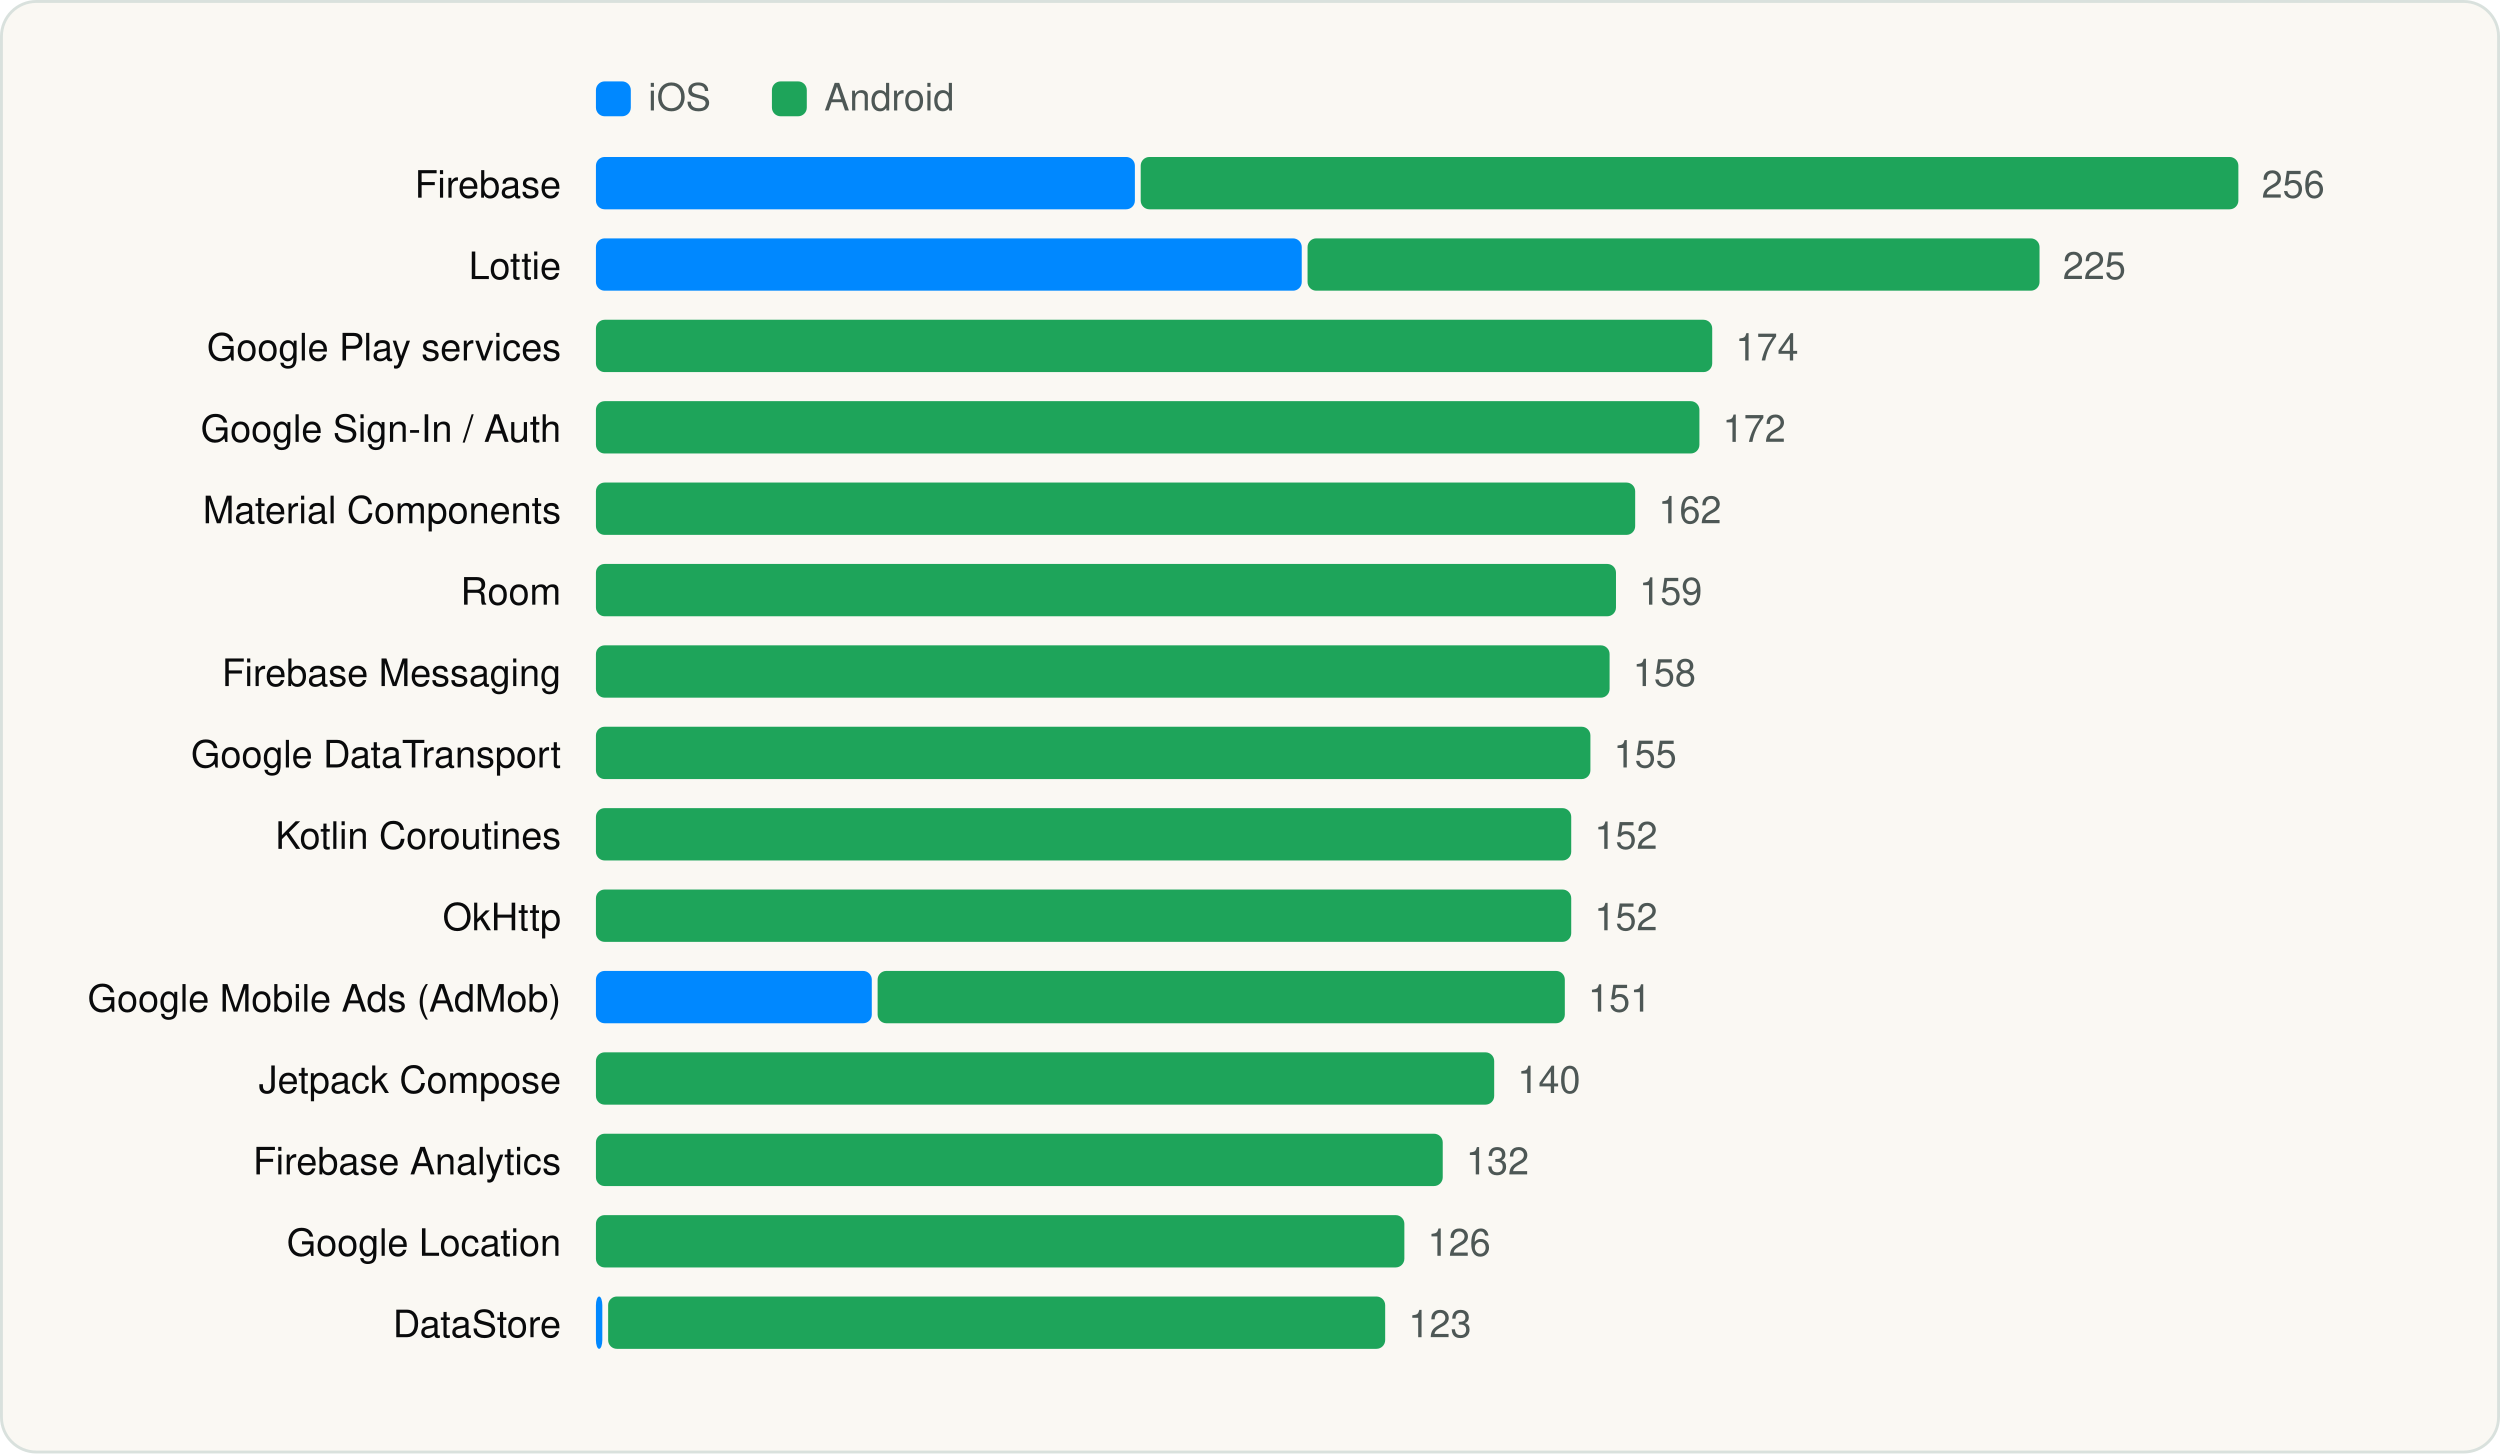
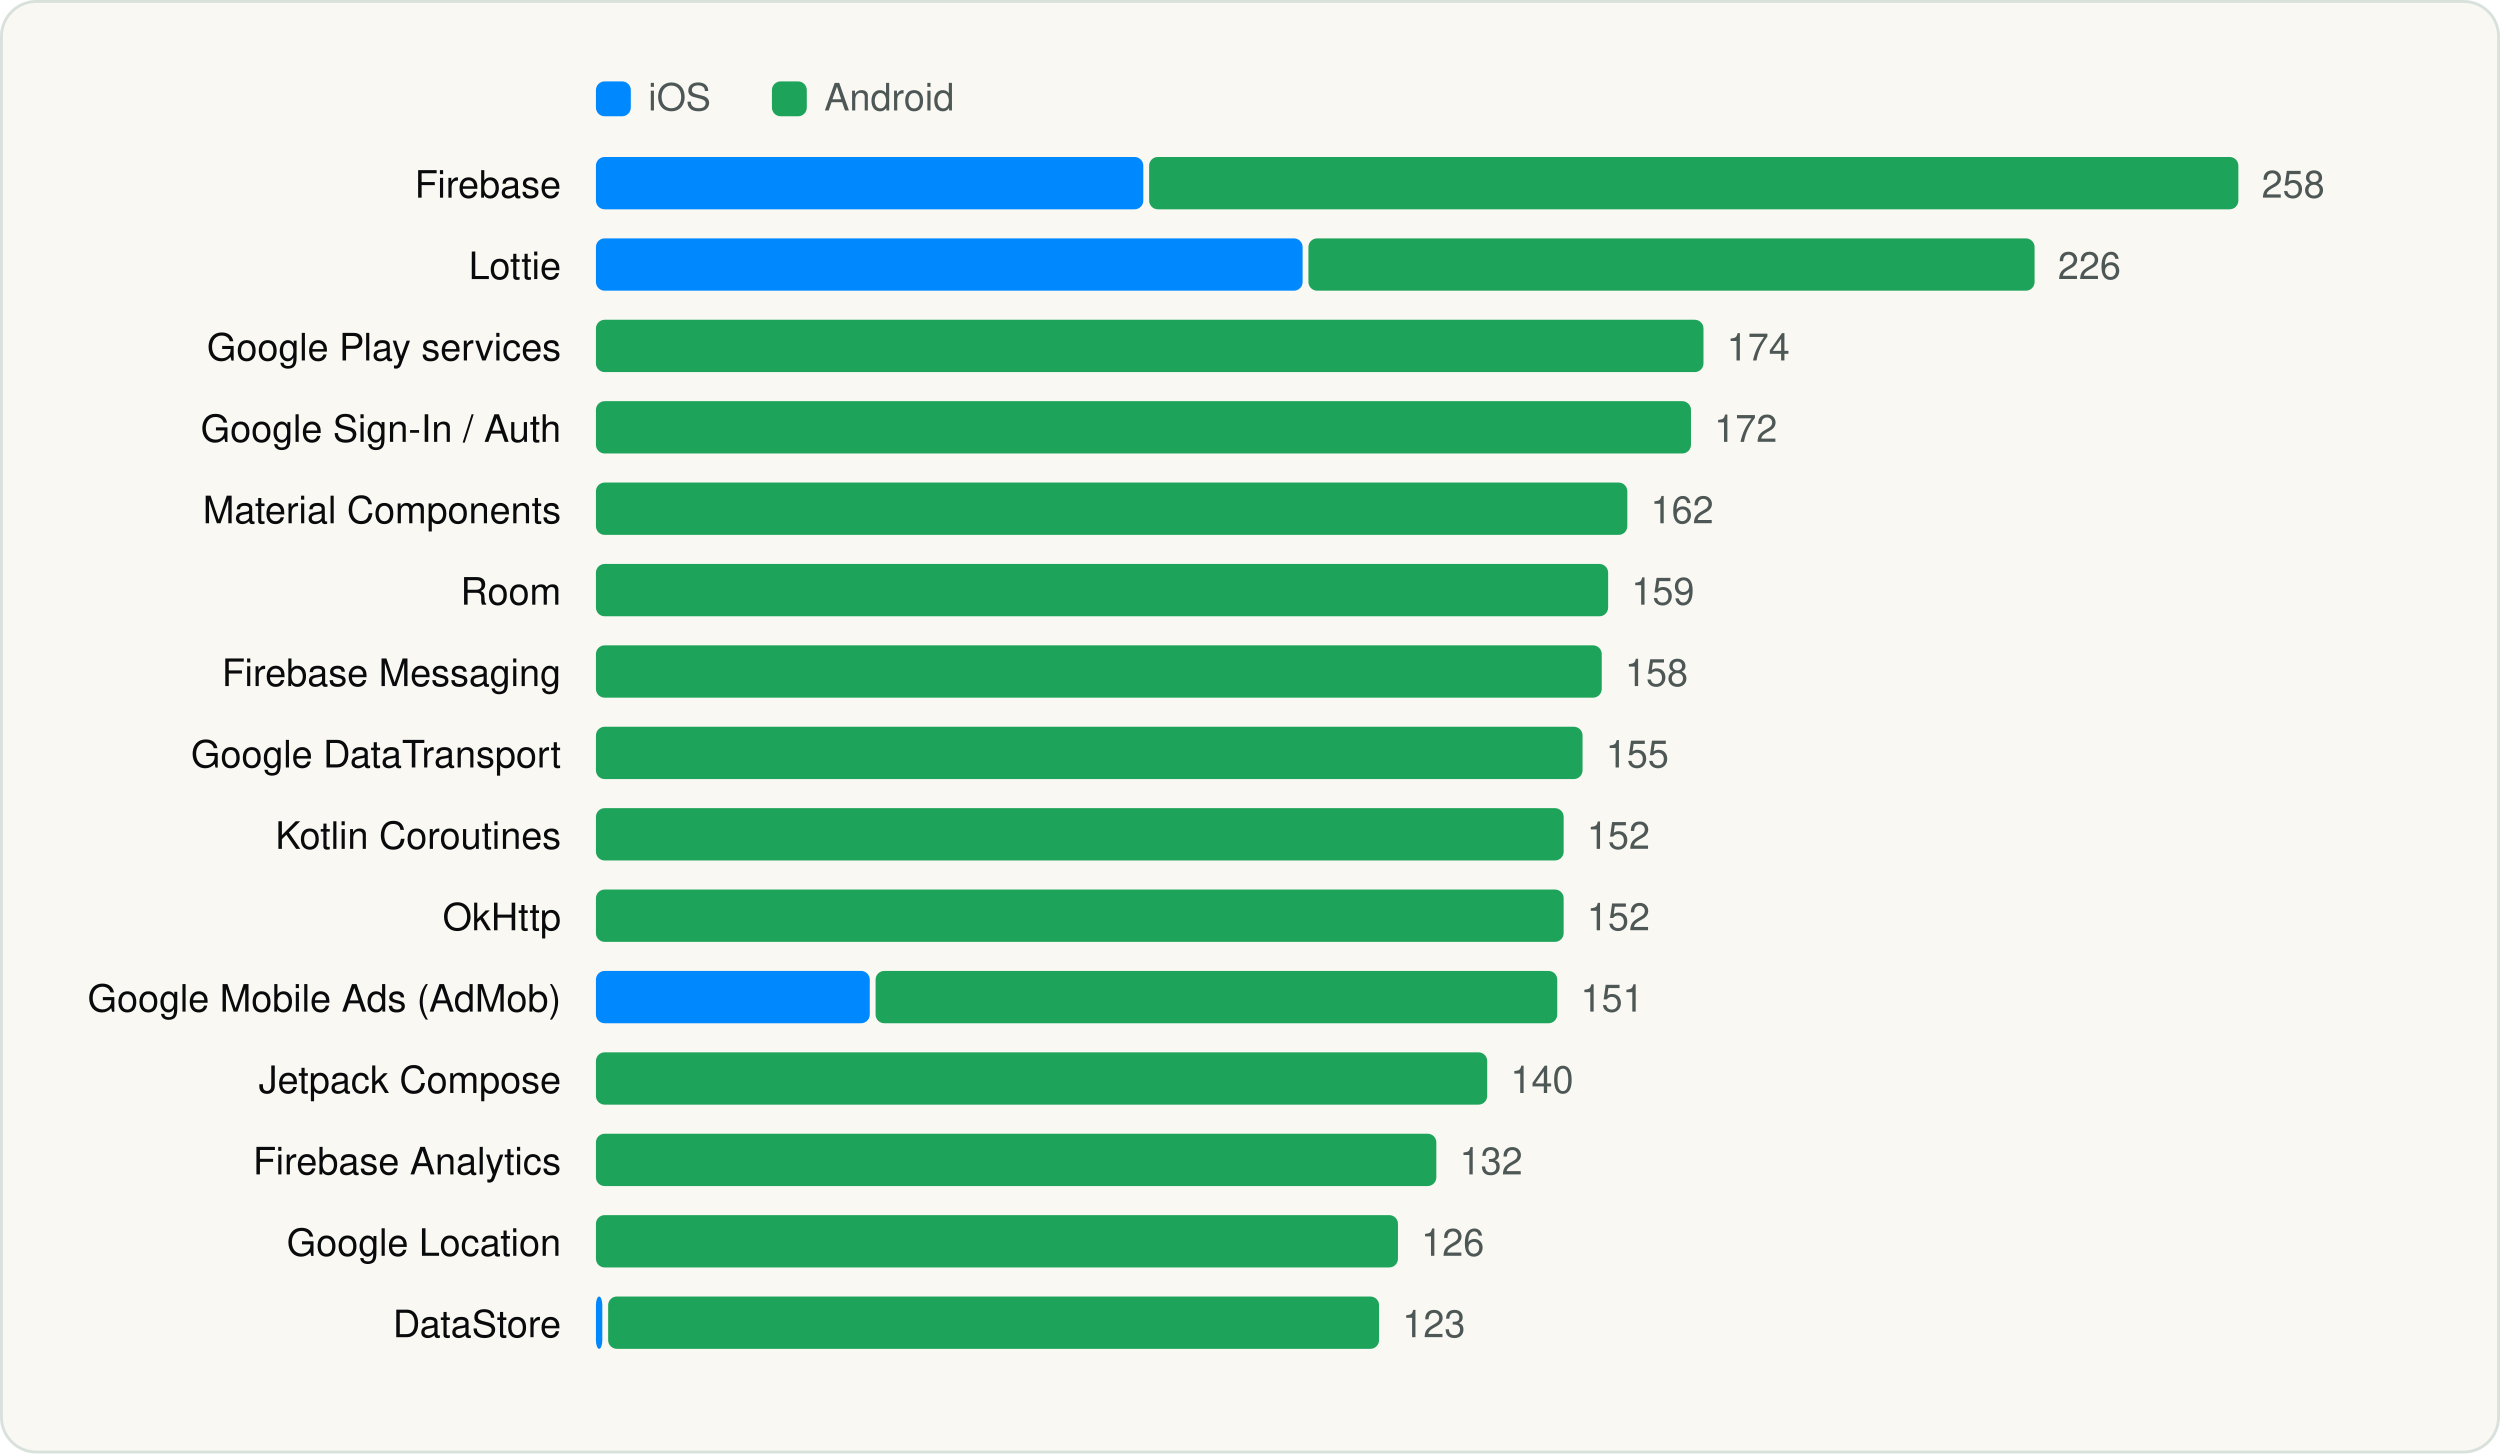
<svg xmlns="http://www.w3.org/2000/svg" viewBox="0 0 860 500" width="860" height="500" role="img" aria-label="Most used SDKs" font-family="Geist, -apple-system, BlinkMacSystemFont, 'Segoe UI', Helvetica, Arial, sans-serif">
  <rect x="0.5" y="0.5" width="859" height="499" rx="12" fill="#FAF8F3" stroke="#D9E1DD" />
  <g transform="translate(20 20)">
    <rect x="185" y="8" width="12" height="12" rx="3" fill="#0088FF" />
    <text x="203" y="18" font-size="13" fill="#4D5755">iOS</text>
    <rect x="245.54" y="8" width="12" height="12" rx="3" fill="#1EA45A" />
    <text x="263.54" y="18" font-size="13" fill="#4D5755">Android</text>
    <text x="173" y="48" font-size="13" text-anchor="end" fill="#090A0B">Firebase</text>
-     <rect x="185.0" y="34" width="185.4" height="18" rx="3" fill="#0088FF" />
-     <rect x="372.4" y="34" width="377.6" height="18" rx="3" fill="#1EA45A" />
-     <text x="758.0" y="48" font-size="13" fill="#4D5755">256</text>
+     <rect x="185.0" y="34" width="188.3" height="18" rx="3" fill="#0088FF" />
+     <rect x="375.3" y="34" width="374.7" height="18" rx="3" fill="#1EA45A" />
+     <text x="758.0" y="48" font-size="13" fill="#4D5755">258</text>
    <text x="173" y="76" font-size="13" text-anchor="end" fill="#090A0B">Lottie</text>
-     <rect x="185.0" y="62" width="242.8" height="18" rx="3" fill="#0088FF" />
-     <rect x="429.8" y="62" width="251.8" height="18" rx="3" fill="#1EA45A" />
-     <text x="689.6" y="76" font-size="13" fill="#4D5755">225</text>
+     <rect x="185.0" y="62" width="243.1" height="18" rx="3" fill="#0088FF" />
+     <rect x="430.1" y="62" width="249.8" height="18" rx="3" fill="#1EA45A" />
+     <text x="687.9" y="76" font-size="13" fill="#4D5755">226</text>
    <text x="173" y="104" font-size="13" text-anchor="end" fill="#090A0B">Google Play services</text>
-     <rect x="185.0" y="90" width="384.0" height="18" rx="3" fill="#1EA45A" />
-     <text x="577.0" y="104" font-size="13" fill="#4D5755">174</text>
+     <rect x="185.0" y="90" width="381.0" height="18" rx="3" fill="#1EA45A" />
+     <text x="574.0" y="104" font-size="13" fill="#4D5755">174</text>
    <text x="173" y="132" font-size="13" text-anchor="end" fill="#090A0B">Google Sign-In / Auth</text>
-     <rect x="185.0" y="118" width="379.6" height="18" rx="3" fill="#1EA45A" />
-     <text x="572.6" y="132" font-size="13" fill="#4D5755">172</text>
+     <rect x="185.0" y="118" width="376.7" height="18" rx="3" fill="#1EA45A" />
+     <text x="569.7" y="132" font-size="13" fill="#4D5755">172</text>
    <text x="173" y="160" font-size="13" text-anchor="end" fill="#090A0B">Material Components</text>
-     <rect x="185.0" y="146" width="357.5" height="18" rx="3" fill="#1EA45A" />
-     <text x="550.5" y="160" font-size="13" fill="#4D5755">162</text>
+     <rect x="185.0" y="146" width="354.8" height="18" rx="3" fill="#1EA45A" />
+     <text x="547.8" y="160" font-size="13" fill="#4D5755">162</text>
    <text x="173" y="188" font-size="13" text-anchor="end" fill="#090A0B">Room</text>
-     <rect x="185.0" y="174" width="350.9" height="18" rx="3" fill="#1EA45A" />
-     <text x="543.9" y="188" font-size="13" fill="#4D5755">159</text>
+     <rect x="185.0" y="174" width="348.2" height="18" rx="3" fill="#1EA45A" />
+     <text x="541.2" y="188" font-size="13" fill="#4D5755">159</text>
    <text x="173" y="216" font-size="13" text-anchor="end" fill="#090A0B">Firebase Messaging</text>
-     <rect x="185.0" y="202" width="348.7" height="18" rx="3" fill="#1EA45A" />
-     <text x="541.7" y="216" font-size="13" fill="#4D5755">158</text>
+     <rect x="185.0" y="202" width="346.0" height="18" rx="3" fill="#1EA45A" />
+     <text x="539.0" y="216" font-size="13" fill="#4D5755">158</text>
    <text x="173" y="244" font-size="13" text-anchor="end" fill="#090A0B">Google DataTransport</text>
-     <rect x="185.0" y="230" width="342.1" height="18" rx="3" fill="#1EA45A" />
-     <text x="535.1" y="244" font-size="13" fill="#4D5755">155</text>
+     <rect x="185.0" y="230" width="339.4" height="18" rx="3" fill="#1EA45A" />
+     <text x="532.4" y="244" font-size="13" fill="#4D5755">155</text>
    <text x="173" y="272" font-size="13" text-anchor="end" fill="#090A0B">Kotlin Coroutines</text>
-     <rect x="185.0" y="258" width="335.5" height="18" rx="3" fill="#1EA45A" />
-     <text x="528.5" y="272" font-size="13" fill="#4D5755">152</text>
+     <rect x="185.0" y="258" width="332.9" height="18" rx="3" fill="#1EA45A" />
+     <text x="525.9" y="272" font-size="13" fill="#4D5755">152</text>
    <text x="173" y="300" font-size="13" text-anchor="end" fill="#090A0B">OkHttp</text>
-     <rect x="185.0" y="286" width="335.5" height="18" rx="3" fill="#1EA45A" />
-     <text x="528.5" y="300" font-size="13" fill="#4D5755">152</text>
+     <rect x="185.0" y="286" width="332.9" height="18" rx="3" fill="#1EA45A" />
+     <text x="525.9" y="300" font-size="13" fill="#4D5755">152</text>
    <text x="173" y="328" font-size="13" text-anchor="end" fill="#090A0B">Google Mobile Ads (AdMob)</text>
-     <rect x="185.0" y="314" width="94.9" height="18" rx="3" fill="#0088FF" />
-     <rect x="281.9" y="314" width="236.4" height="18" rx="3" fill="#1EA45A" />
-     <text x="526.3" y="328" font-size="13" fill="#4D5755">151</text>
+     <rect x="185.0" y="314" width="94.2" height="18" rx="3" fill="#0088FF" />
+     <rect x="281.2" y="314" width="234.5" height="18" rx="3" fill="#1EA45A" />
+     <text x="523.7" y="328" font-size="13" fill="#4D5755">151</text>
    <text x="173" y="356" font-size="13" text-anchor="end" fill="#090A0B">Jetpack Compose</text>
-     <rect x="185.0" y="342" width="309.0" height="18" rx="3" fill="#1EA45A" />
-     <text x="502.0" y="356" font-size="13" fill="#4D5755">140</text>
+     <rect x="185.0" y="342" width="306.6" height="18" rx="3" fill="#1EA45A" />
+     <text x="499.6" y="356" font-size="13" fill="#4D5755">140</text>
    <text x="173" y="384" font-size="13" text-anchor="end" fill="#090A0B">Firebase Analytics</text>
-     <rect x="185.0" y="370" width="291.3" height="18" rx="3" fill="#1EA45A" />
-     <text x="484.3" y="384" font-size="13" fill="#4D5755">132</text>
+     <rect x="185.0" y="370" width="289.1" height="18" rx="3" fill="#1EA45A" />
+     <text x="482.1" y="384" font-size="13" fill="#4D5755">132</text>
    <text x="173" y="412" font-size="13" text-anchor="end" fill="#090A0B">Google Location</text>
-     <rect x="185.0" y="398" width="278.1" height="18" rx="3" fill="#1EA45A" />
-     <text x="471.1" y="412" font-size="13" fill="#4D5755">126</text>
+     <rect x="185.0" y="398" width="275.9" height="18" rx="3" fill="#1EA45A" />
+     <text x="468.9" y="412" font-size="13" fill="#4D5755">126</text>
    <text x="173" y="440" font-size="13" text-anchor="end" fill="#090A0B">DataStore</text>
    <rect x="185.0" y="426" width="2.2" height="18" rx="3" fill="#0088FF" />
-     <rect x="189.2" y="426" width="267.3" height="18" rx="3" fill="#1EA45A" />
-     <text x="464.5" y="440" font-size="13" fill="#4D5755">123</text>
+     <rect x="189.2" y="426" width="265.2" height="18" rx="3" fill="#1EA45A" />
+     <text x="462.4" y="440" font-size="13" fill="#4D5755">123</text>
  </g>
</svg>
